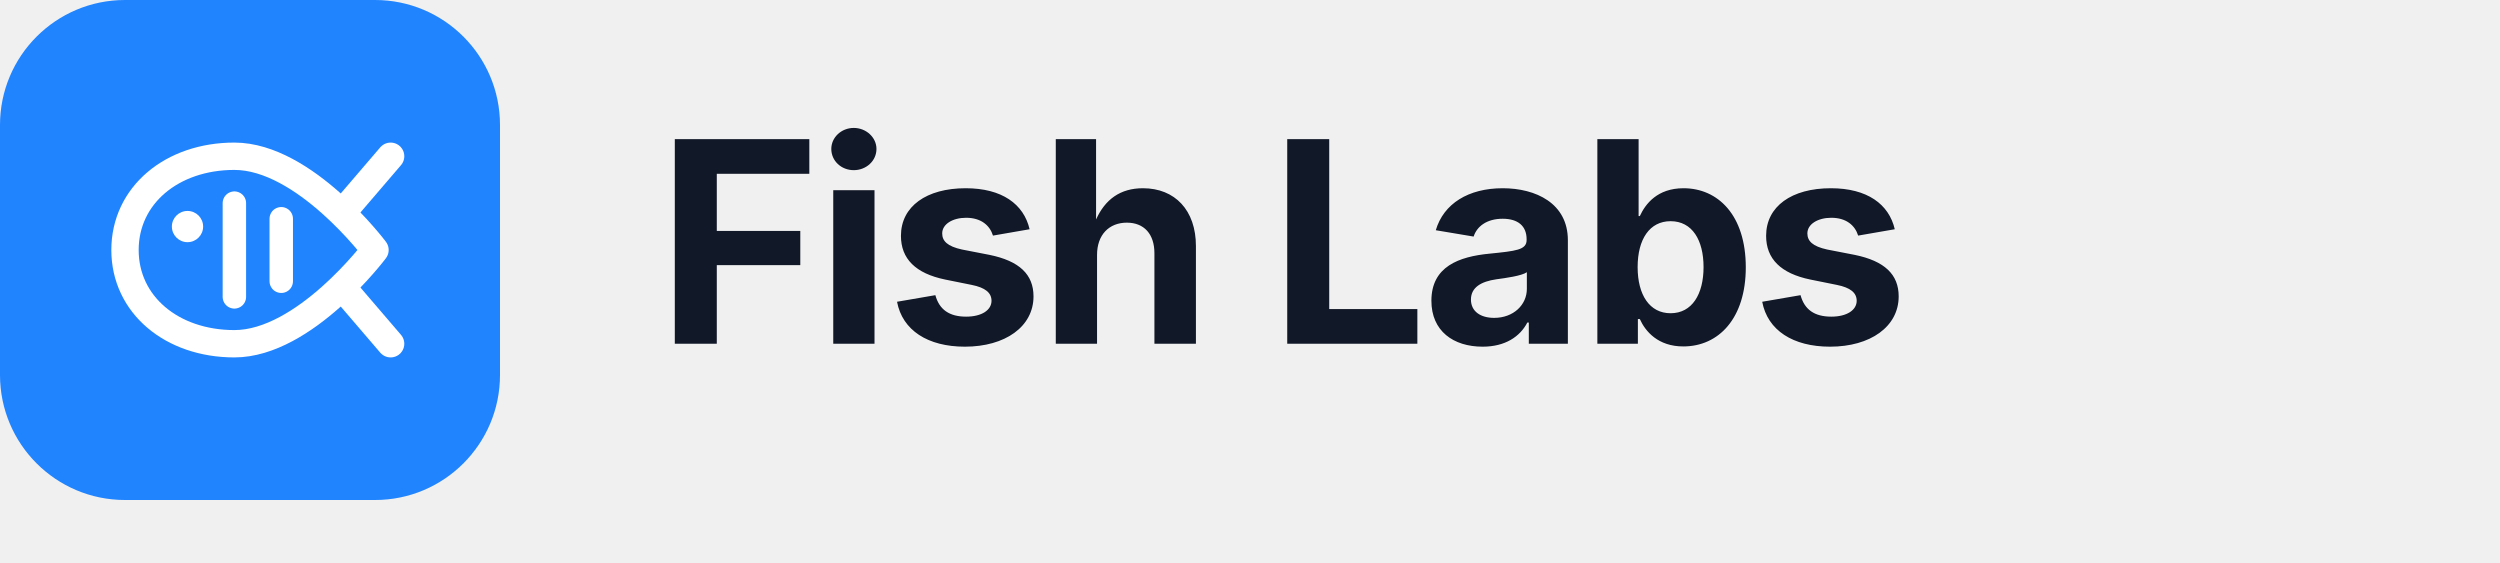
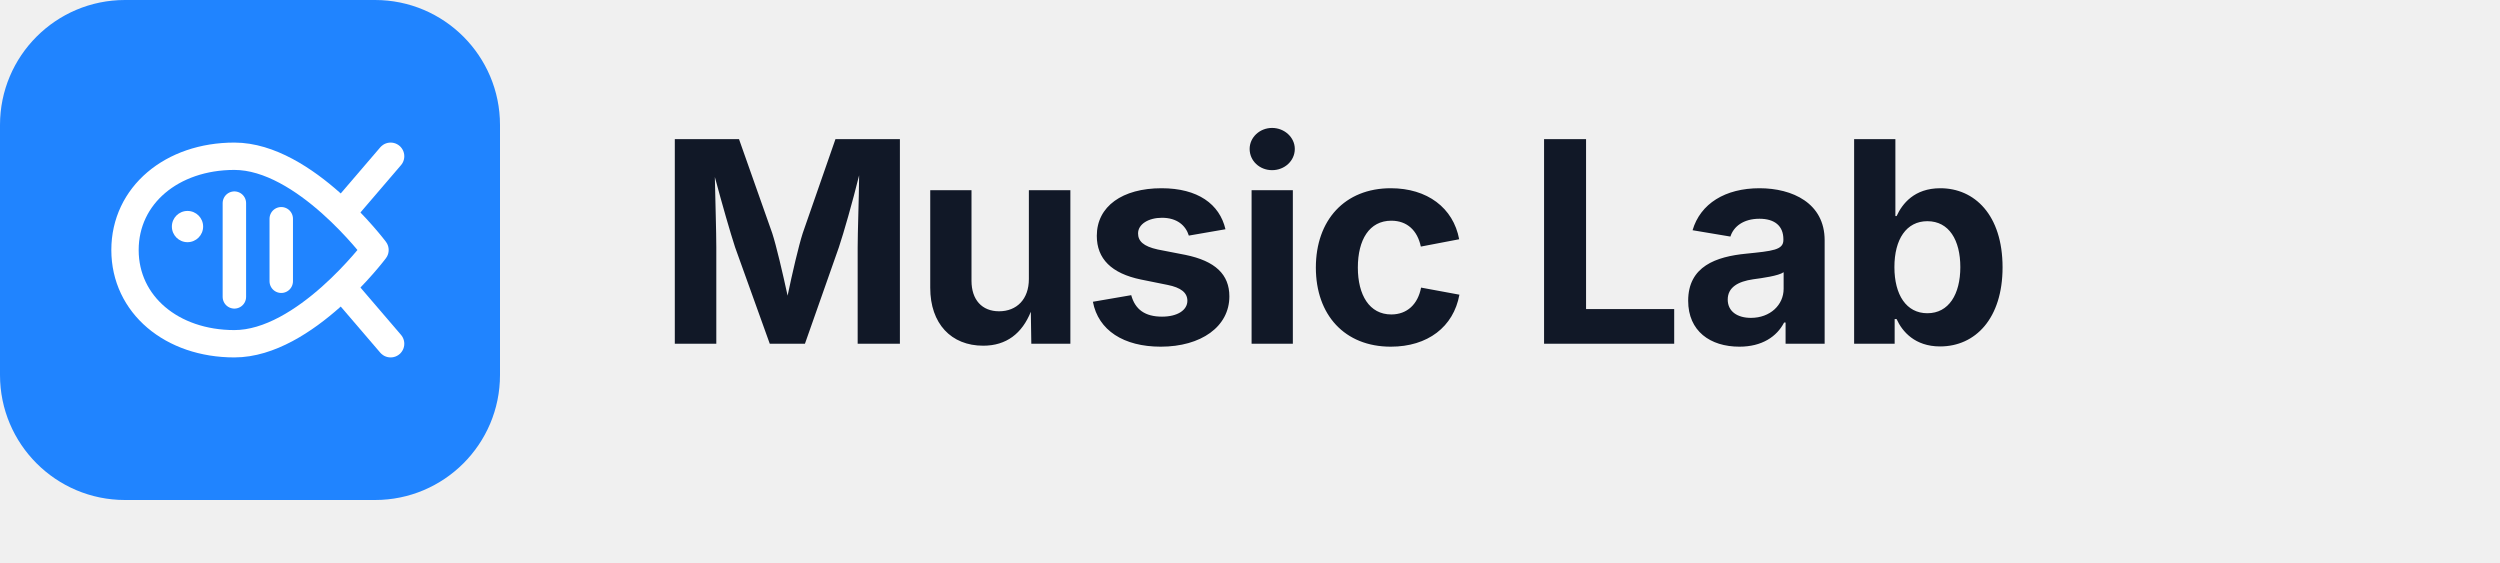
<svg xmlns="http://www.w3.org/2000/svg" viewBox="0 0 160 36" fill="none">
  <rect width="32" height="32" rx="8" fill="#2084FF" />
  <path d="M8 16C8 12.5 11 10 15 10C19.5 10 24 16 24 16C24 16 19.5 22 15 22C11 22 8 19.5 8 16Z" stroke="#FFFFFF" stroke-width="1.75" stroke-linecap="round" stroke-linejoin="round" />
  <path d="M22 13.5L25 10M22 18.5L25 22" stroke="#FFFFFF" stroke-width="1.75" stroke-linecap="round" />
  <circle cx="12" cy="14.5" r="1" fill="#FFFFFF" />
  <path d="M15 13V19M18 14V18" stroke="#FFFFFF" stroke-width="1.5" stroke-linecap="round" />
-   <text x="42" y="22" font-family="Inter, -apple-system, sans-serif" font-size="18" font-weight="700" fill="#111827" letter-spacing="-0.02em">Fish Labs</text>
+   <text x="42" y="22" font-family="Inter, -apple-system, sans-serif" font-size="18" font-weight="700" fill="#111827" letter-spacing="-0.02em">Music Lab</text>
</svg>
